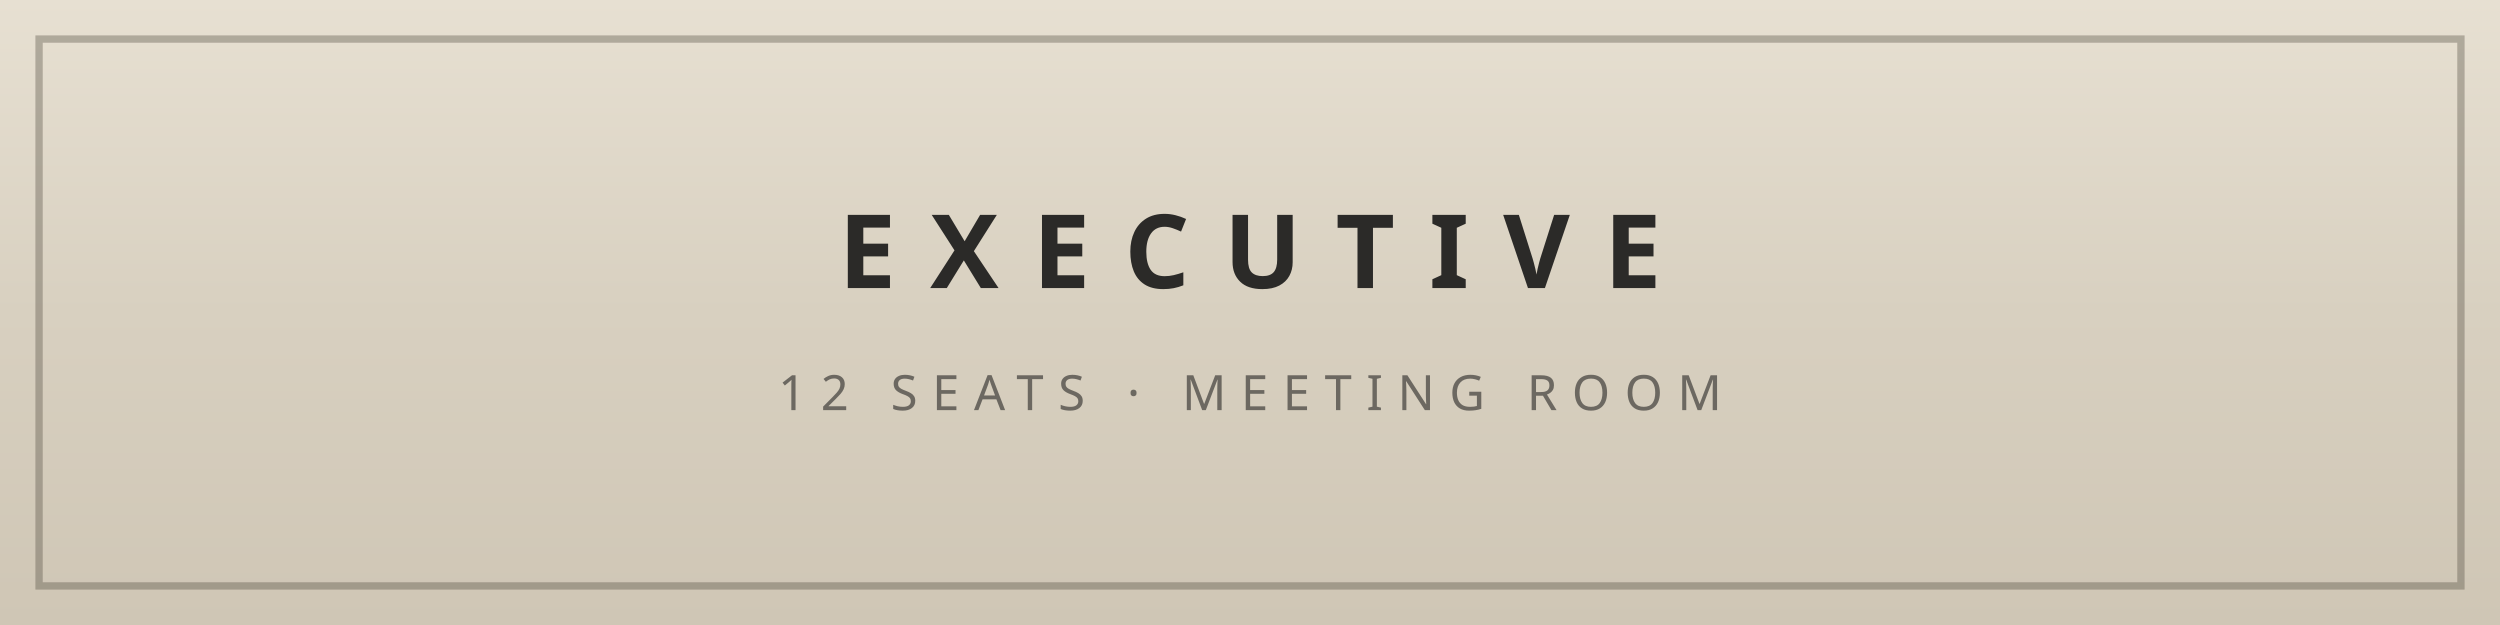
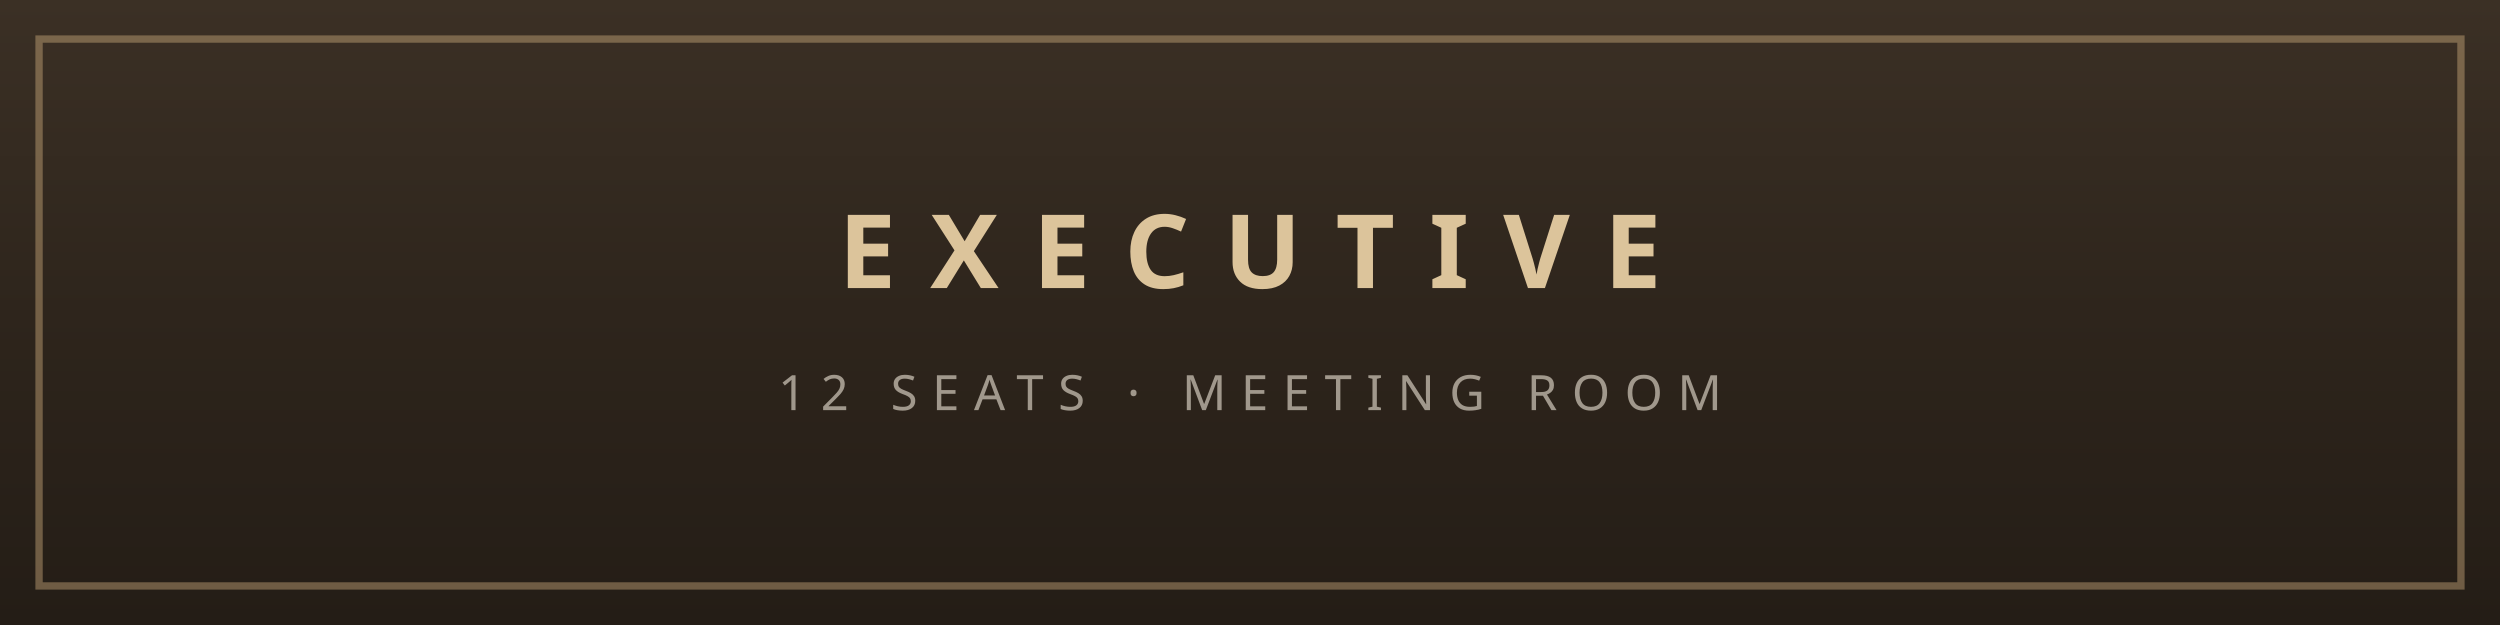
<svg xmlns="http://www.w3.org/2000/svg" viewBox="0 0 1024 256" width="1024" height="256">
  <defs>
    <linearGradient id="p" x1="0" y1="0" x2="0" y2="1">
-       <stop offset="0" stop-color="#e7e0d2" />
-       <stop offset=".5" stop-color="#d8d0c0" />
-       <stop offset="1" stop-color="#cfc6b5" />
+       <stop offset="0" stop-color="#3b3025" />
+       <stop offset=".5" stop-color="#2e251c" />
+       <stop offset="1" stop-color="#241d16" />
    </linearGradient>
  </defs>
  <rect width="1024" height="256" fill="url(#p)" />
-   <rect x="16" y="16" width="992" height="224" fill="none" stroke="#4a4438" stroke-width="3" opacity=".35" />
-   <text x="512" y="118" text-anchor="middle" font-family="Manrope, system-ui, sans-serif" font-size="42" font-weight="600" letter-spacing="14" fill="#2b2a28">EXECUTIVE</text>
-   <text x="512" y="168" text-anchor="middle" font-family="Manrope, system-ui, sans-serif" font-size="20" letter-spacing="6" fill="#2b2a28" opacity=".62">12 SEATS  ·  MEETING ROOM</text>
+   <rect x="16" y="16" width="992" height="224" fill="none" stroke="#caa87a" stroke-width="3" opacity=".45" />
+   <text x="512" y="118" text-anchor="middle" font-family="Manrope, system-ui, sans-serif" font-size="42" font-weight="600" letter-spacing="14" fill="#dcc49b">EXECUTIVE</text>
+   <text x="512" y="168" text-anchor="middle" font-family="Manrope, system-ui, sans-serif" font-size="20" letter-spacing="6" fill="#e8e0d2" opacity=".62">12 SEATS  ·  MEETING ROOM</text>
</svg>
